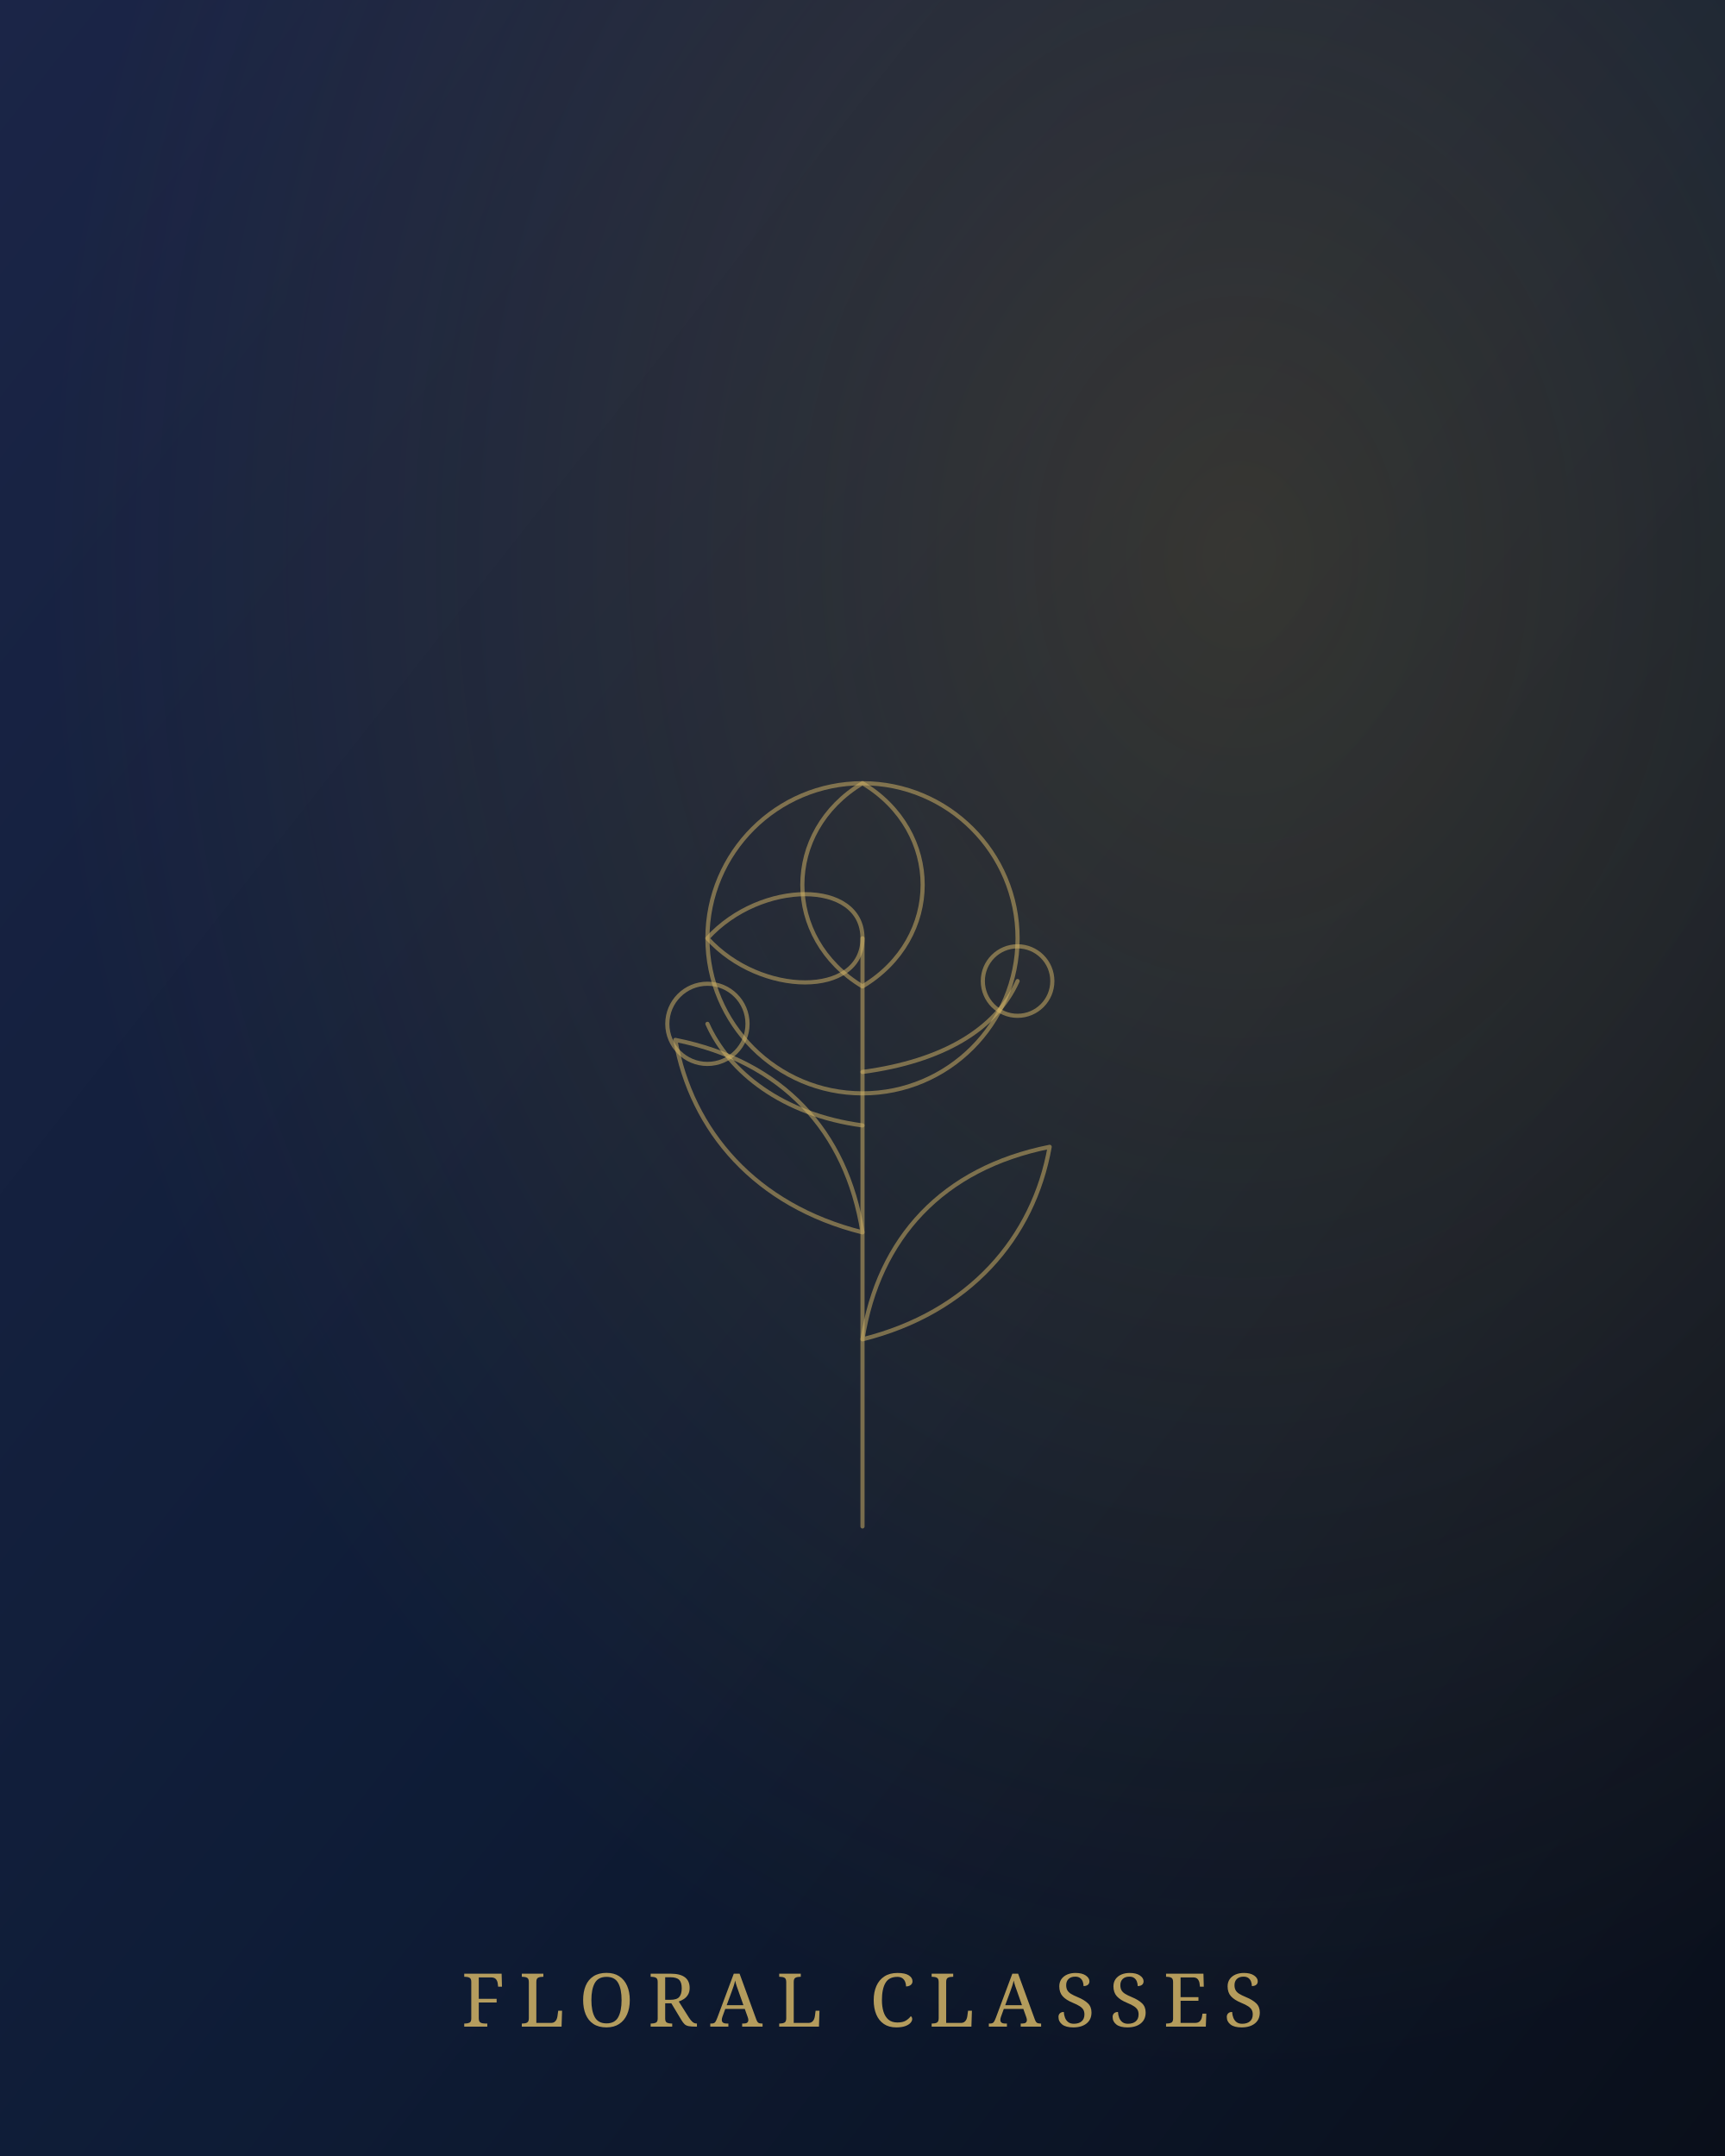
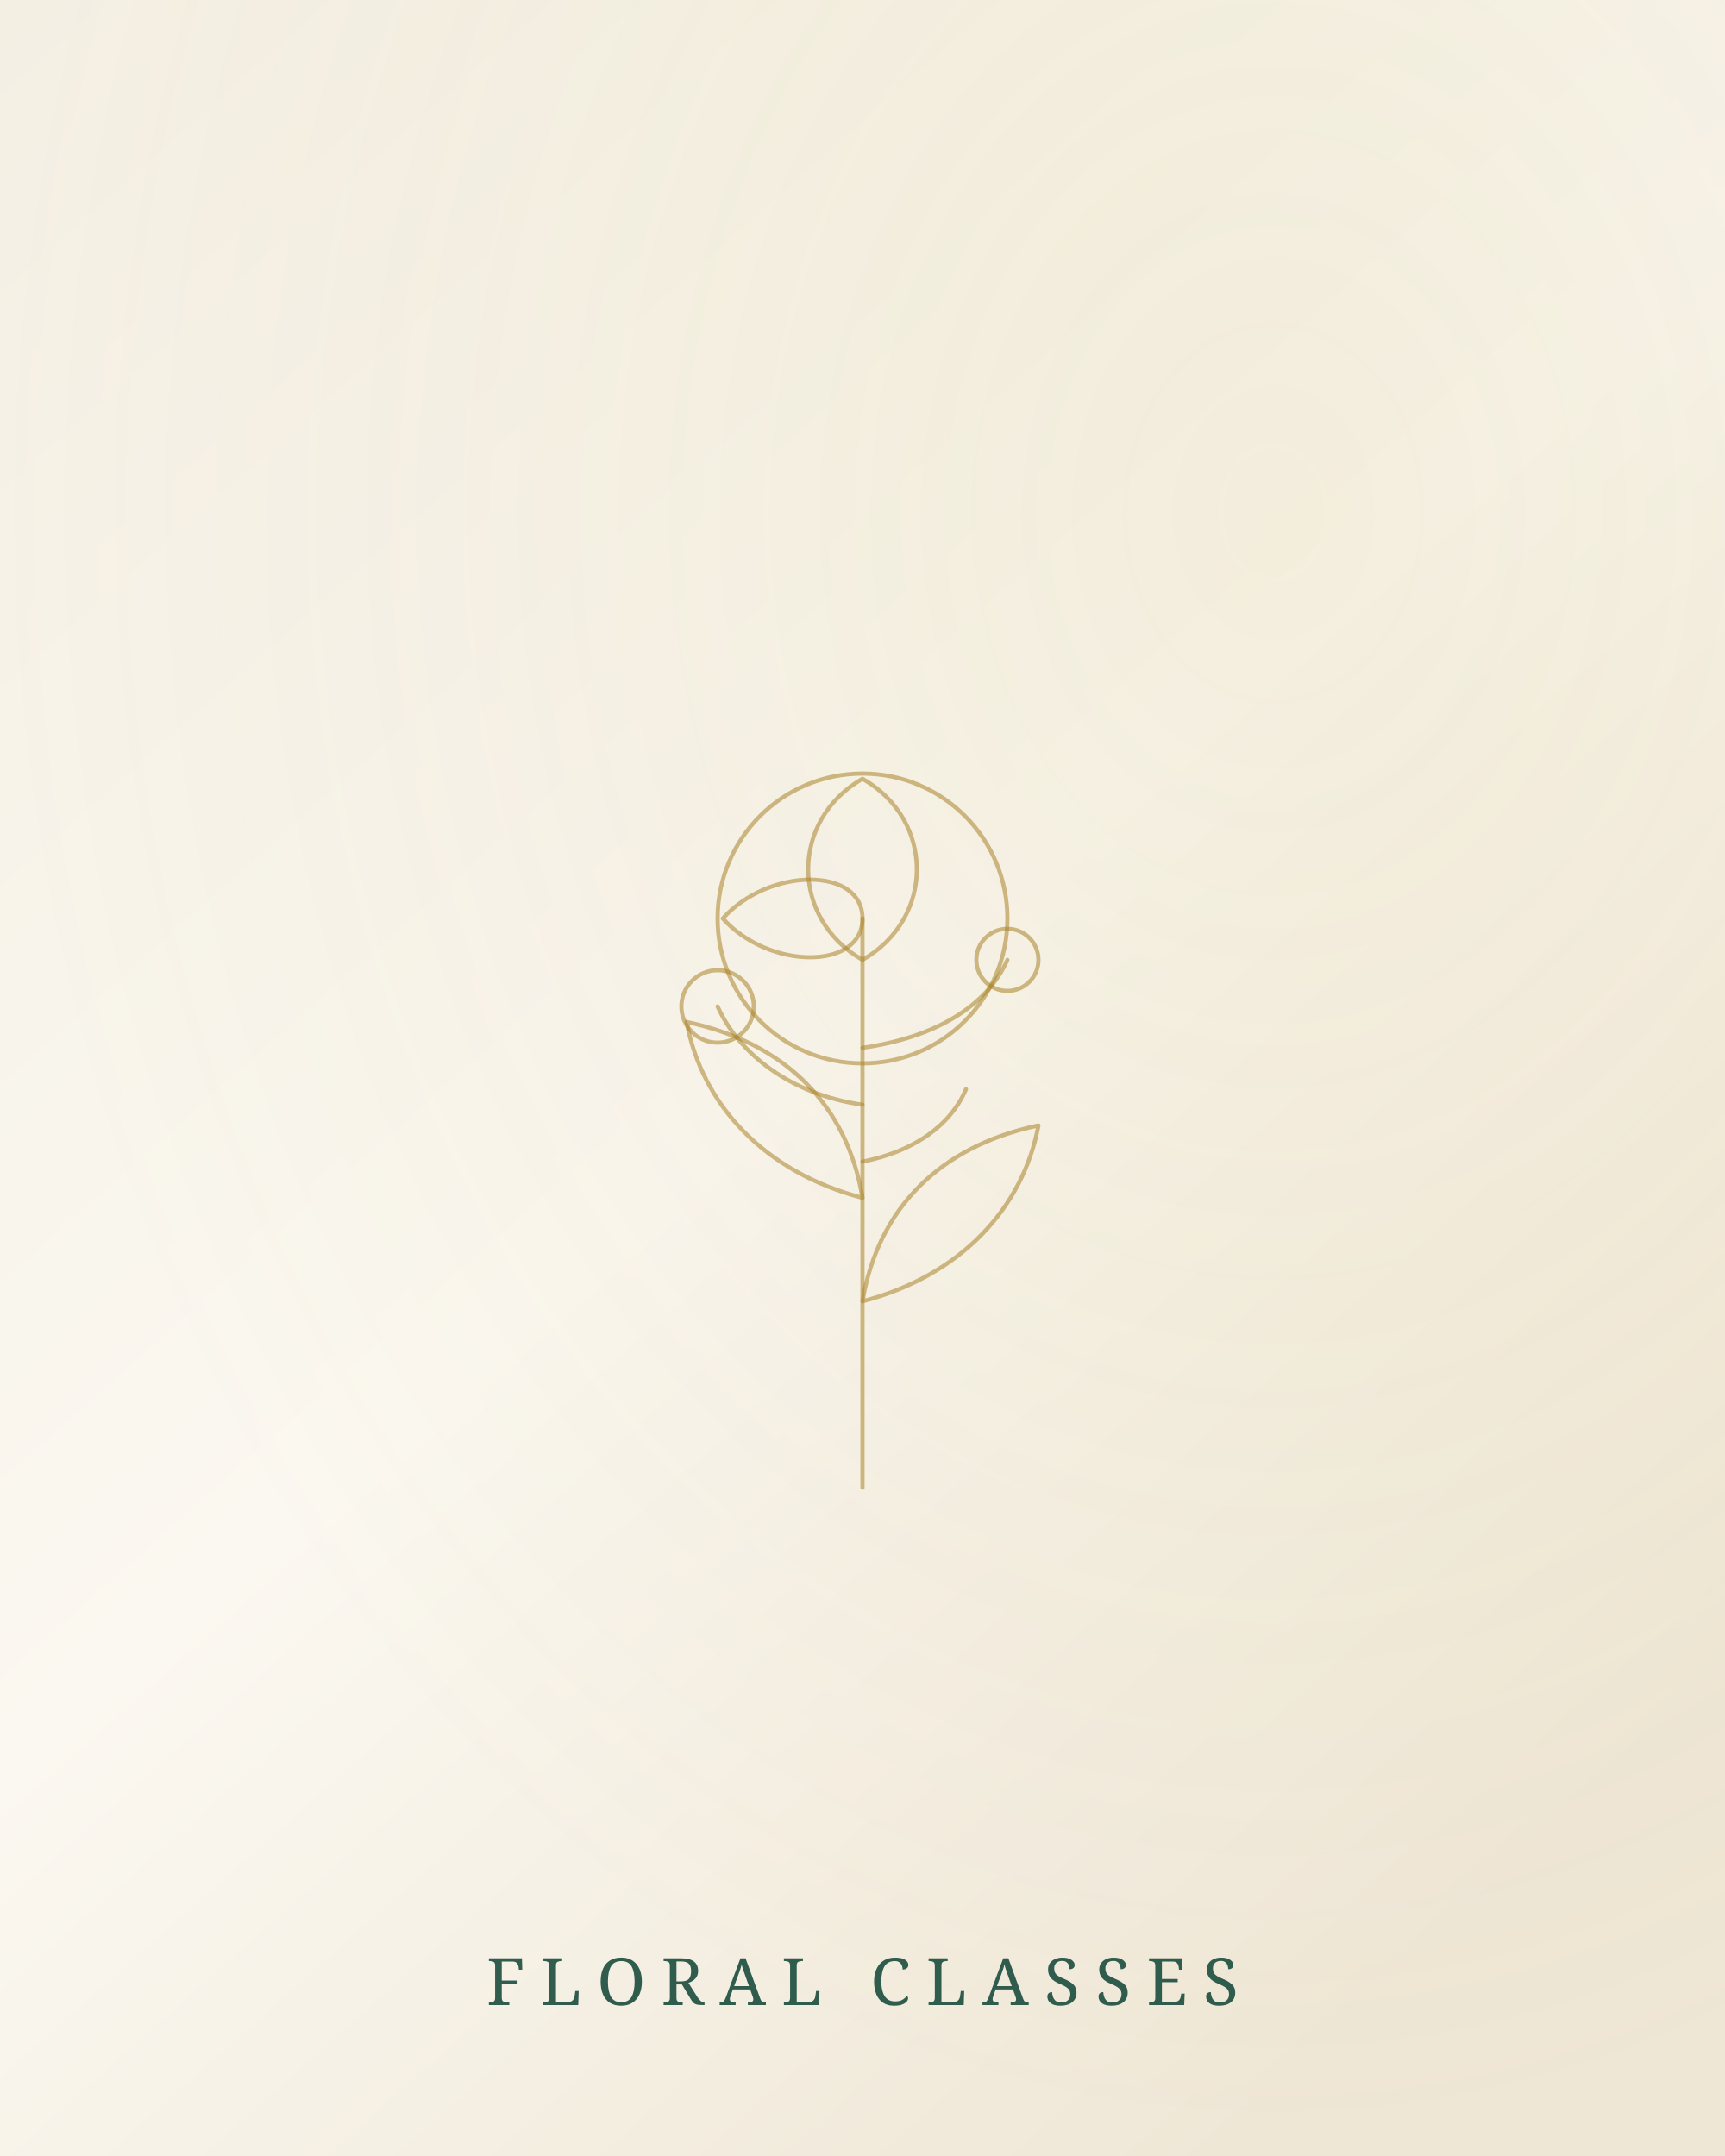
<svg xmlns="http://www.w3.org/2000/svg" viewBox="0 0 1000 1250" role="img" aria-label="Floral Classes">
  <defs>
-     <linearGradient id="bg" x1="0" y1="0" x2="1" y2="1">
-       <stop offset="0" stop-color="#1b2547" />
-       <stop offset=".55" stop-color="#0E1C36" />
-       <stop offset="1" stop-color="#0A0F1A" />
+     <linearGradient id="bg" x1="0" y1="0" x2=".7" y2="1">
+       <stop offset="0" stop-color="#F4EFE3" />
+       <stop offset=".55" stop-color="#FBF8F1" />
+       <stop offset="1" stop-color="#EFE7D6" />
    </linearGradient>
-     <radialGradient id="gl" cx=".72" cy=".26" r=".7">
-       <stop offset="0" stop-color="#BF8F1F" stop-opacity=".22" />
-       <stop offset="1" stop-color="#BF8F1F" stop-opacity="0" />
+     <radialGradient id="gl" cx=".74" cy=".24" r=".75">
+       <stop offset="0" stop-color="#B08D2D" stop-opacity="0.1" />
+       <stop offset="1" stop-color="#B08D2D" stop-opacity="0" />
    </radialGradient>
  </defs>
  <rect width="1000" height="1250" fill="url(#bg)" />
  <rect width="1000" height="1250" fill="url(#gl)" />
-   <g transform="translate(267.5,156.5) scale(1.55)" fill="none" stroke="#D9B968" stroke-width="1.55" stroke-opacity="0.5" stroke-linecap="round" stroke-linejoin="round">
+   <g transform="translate(275.0,157.5) scale(1.5)" fill="none" stroke="#A9842B" stroke-width="1.60" stroke-opacity="0.55" stroke-linecap="round" stroke-linejoin="round">
    <path d="M150,470 C150,360 150,300 150,250" />
-     <path d="M150,250 m-58,0 a58,58 0 1,0 116,0 a58,58 0 1,0 -116,0" />
-     <path d="M150,192 C120,210 120,250 150,268 C180,250 180,210 150,192" />
-     <path d="M92,250 C112,228 150,228 150,250 C150,272 112,272 92,250" />
-     <path d="M150,360 C110,350 86,322 80,288 C120,296 144,322 150,360" />
-     <path d="M150,400 C190,390 214,362 220,328 C180,336 156,362 150,400" />
-     <path d="M150,320 C120,316 100,300 92,282" />
-     <path d="M92,282 m-15,0 a15,15 0 1,0 30,0 a15,15 0 1,0 -30,0" />
-     <path d="M150,300 C180,296 200,284 208,266" />
-     <path d="M208,266 m-13,0 a13,13 0 1,0 26,0 a13,13 0 1,0 -26,0" />
+     <path d="M150,250 m-56,0 a56,56 0 1,0 112,0 a56,56 0 1,0 -112,0" />
+     <path d="M150,196 C122,212 122,250 150,266 C178,250 178,212 150,196" />
+     <path d="M96,250 C114,230 150,230 150,250 C150,270 114,270 96,250" />
+     <path d="M150,358 C112,348 88,322 82,290 C120,298 144,322 150,358" />
+     <path d="M150,398 C188,388 212,362 218,330 C180,338 156,362 150,398" />
+     <path d="M150,322 C122,318 102,302 94,284" />
+     <path d="M94,284 m-14,0 a14,14 0 1,0 28,0 a14,14 0 1,0 -28,0" />
+     <path d="M150,300 C178,296 198,284 206,266" />
+     <path d="M206,266 m-12,0 a12,12 0 1,0 24,0 a12,12 0 1,0 -24,0" />
+     <path d="M150,344 C170,340 184,330 190,316" />
  </g>
-   <text x="500" y="1175" fill="#D9B968" fill-opacity=".82" font-family="Georgia,'Cormorant Garamond',serif" font-size="43" letter-spacing="8" text-anchor="middle">FLORAL CLASSES</text>
+   <text x="500" y="1162.5" fill="#1B4D3E" fill-opacity=".9" font-family="'Fraunces',Georgia,serif" font-size="38" letter-spacing="9" text-anchor="middle">FLORAL CLASSES</text>
</svg>
